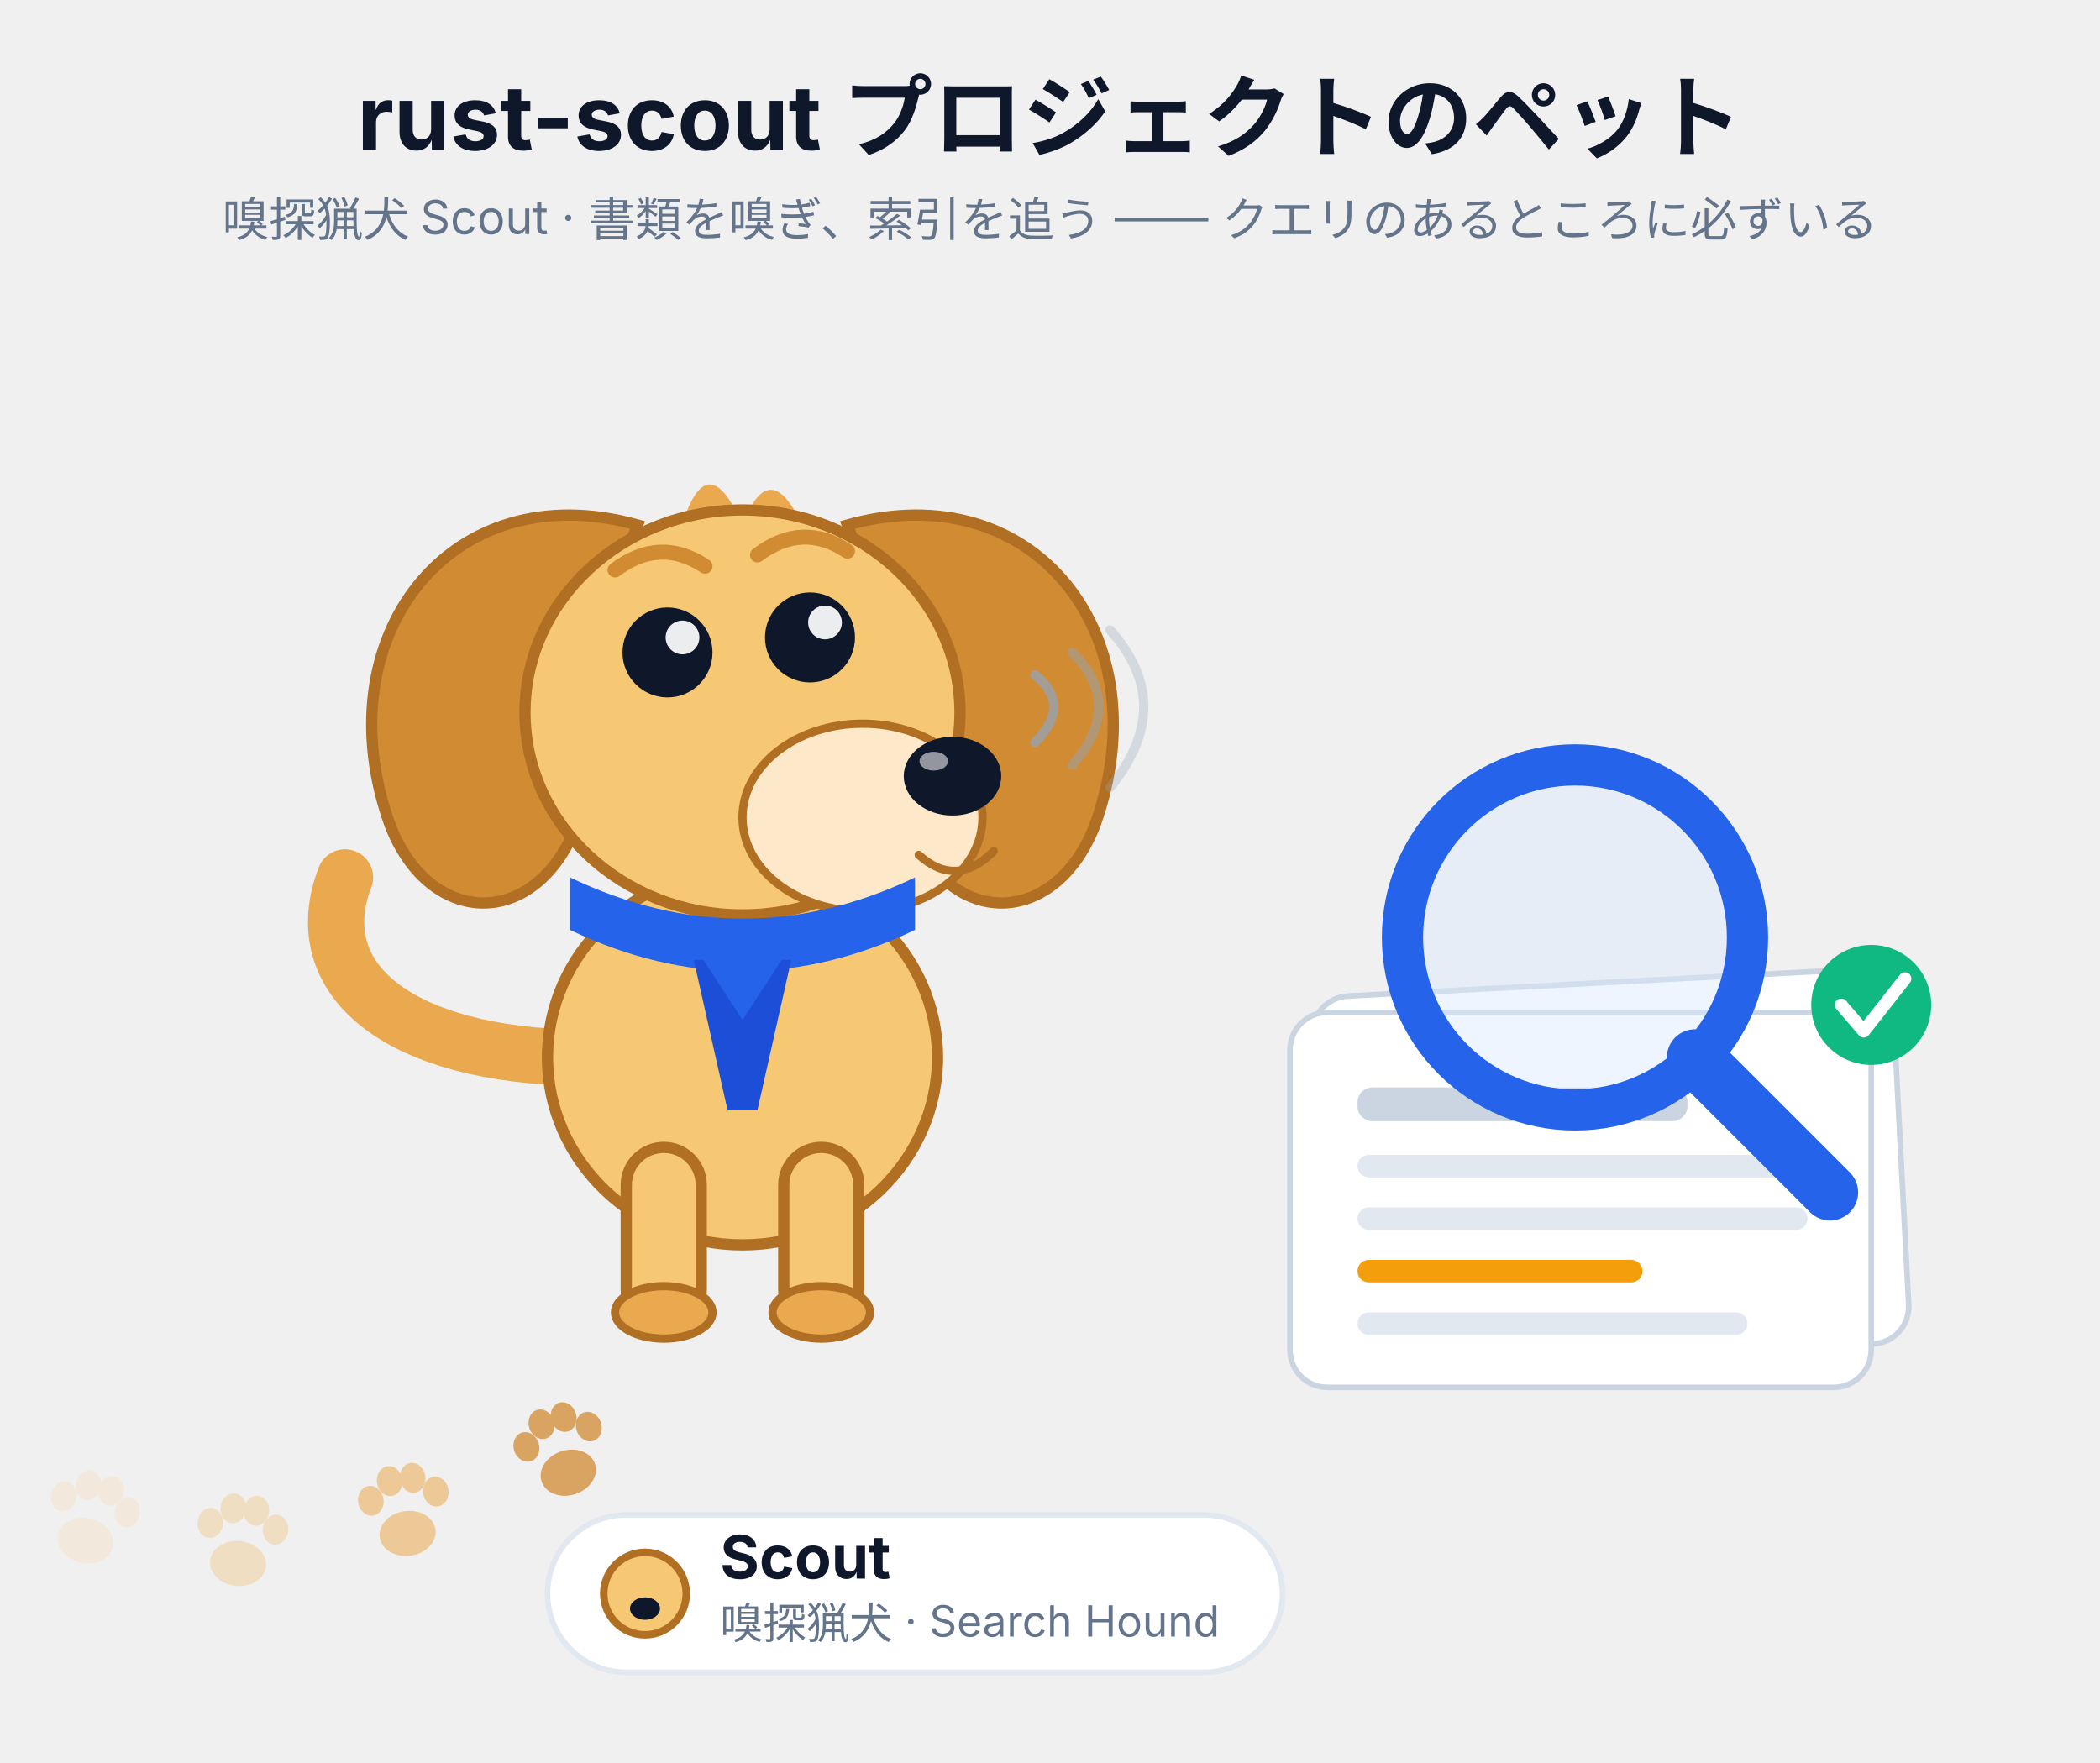
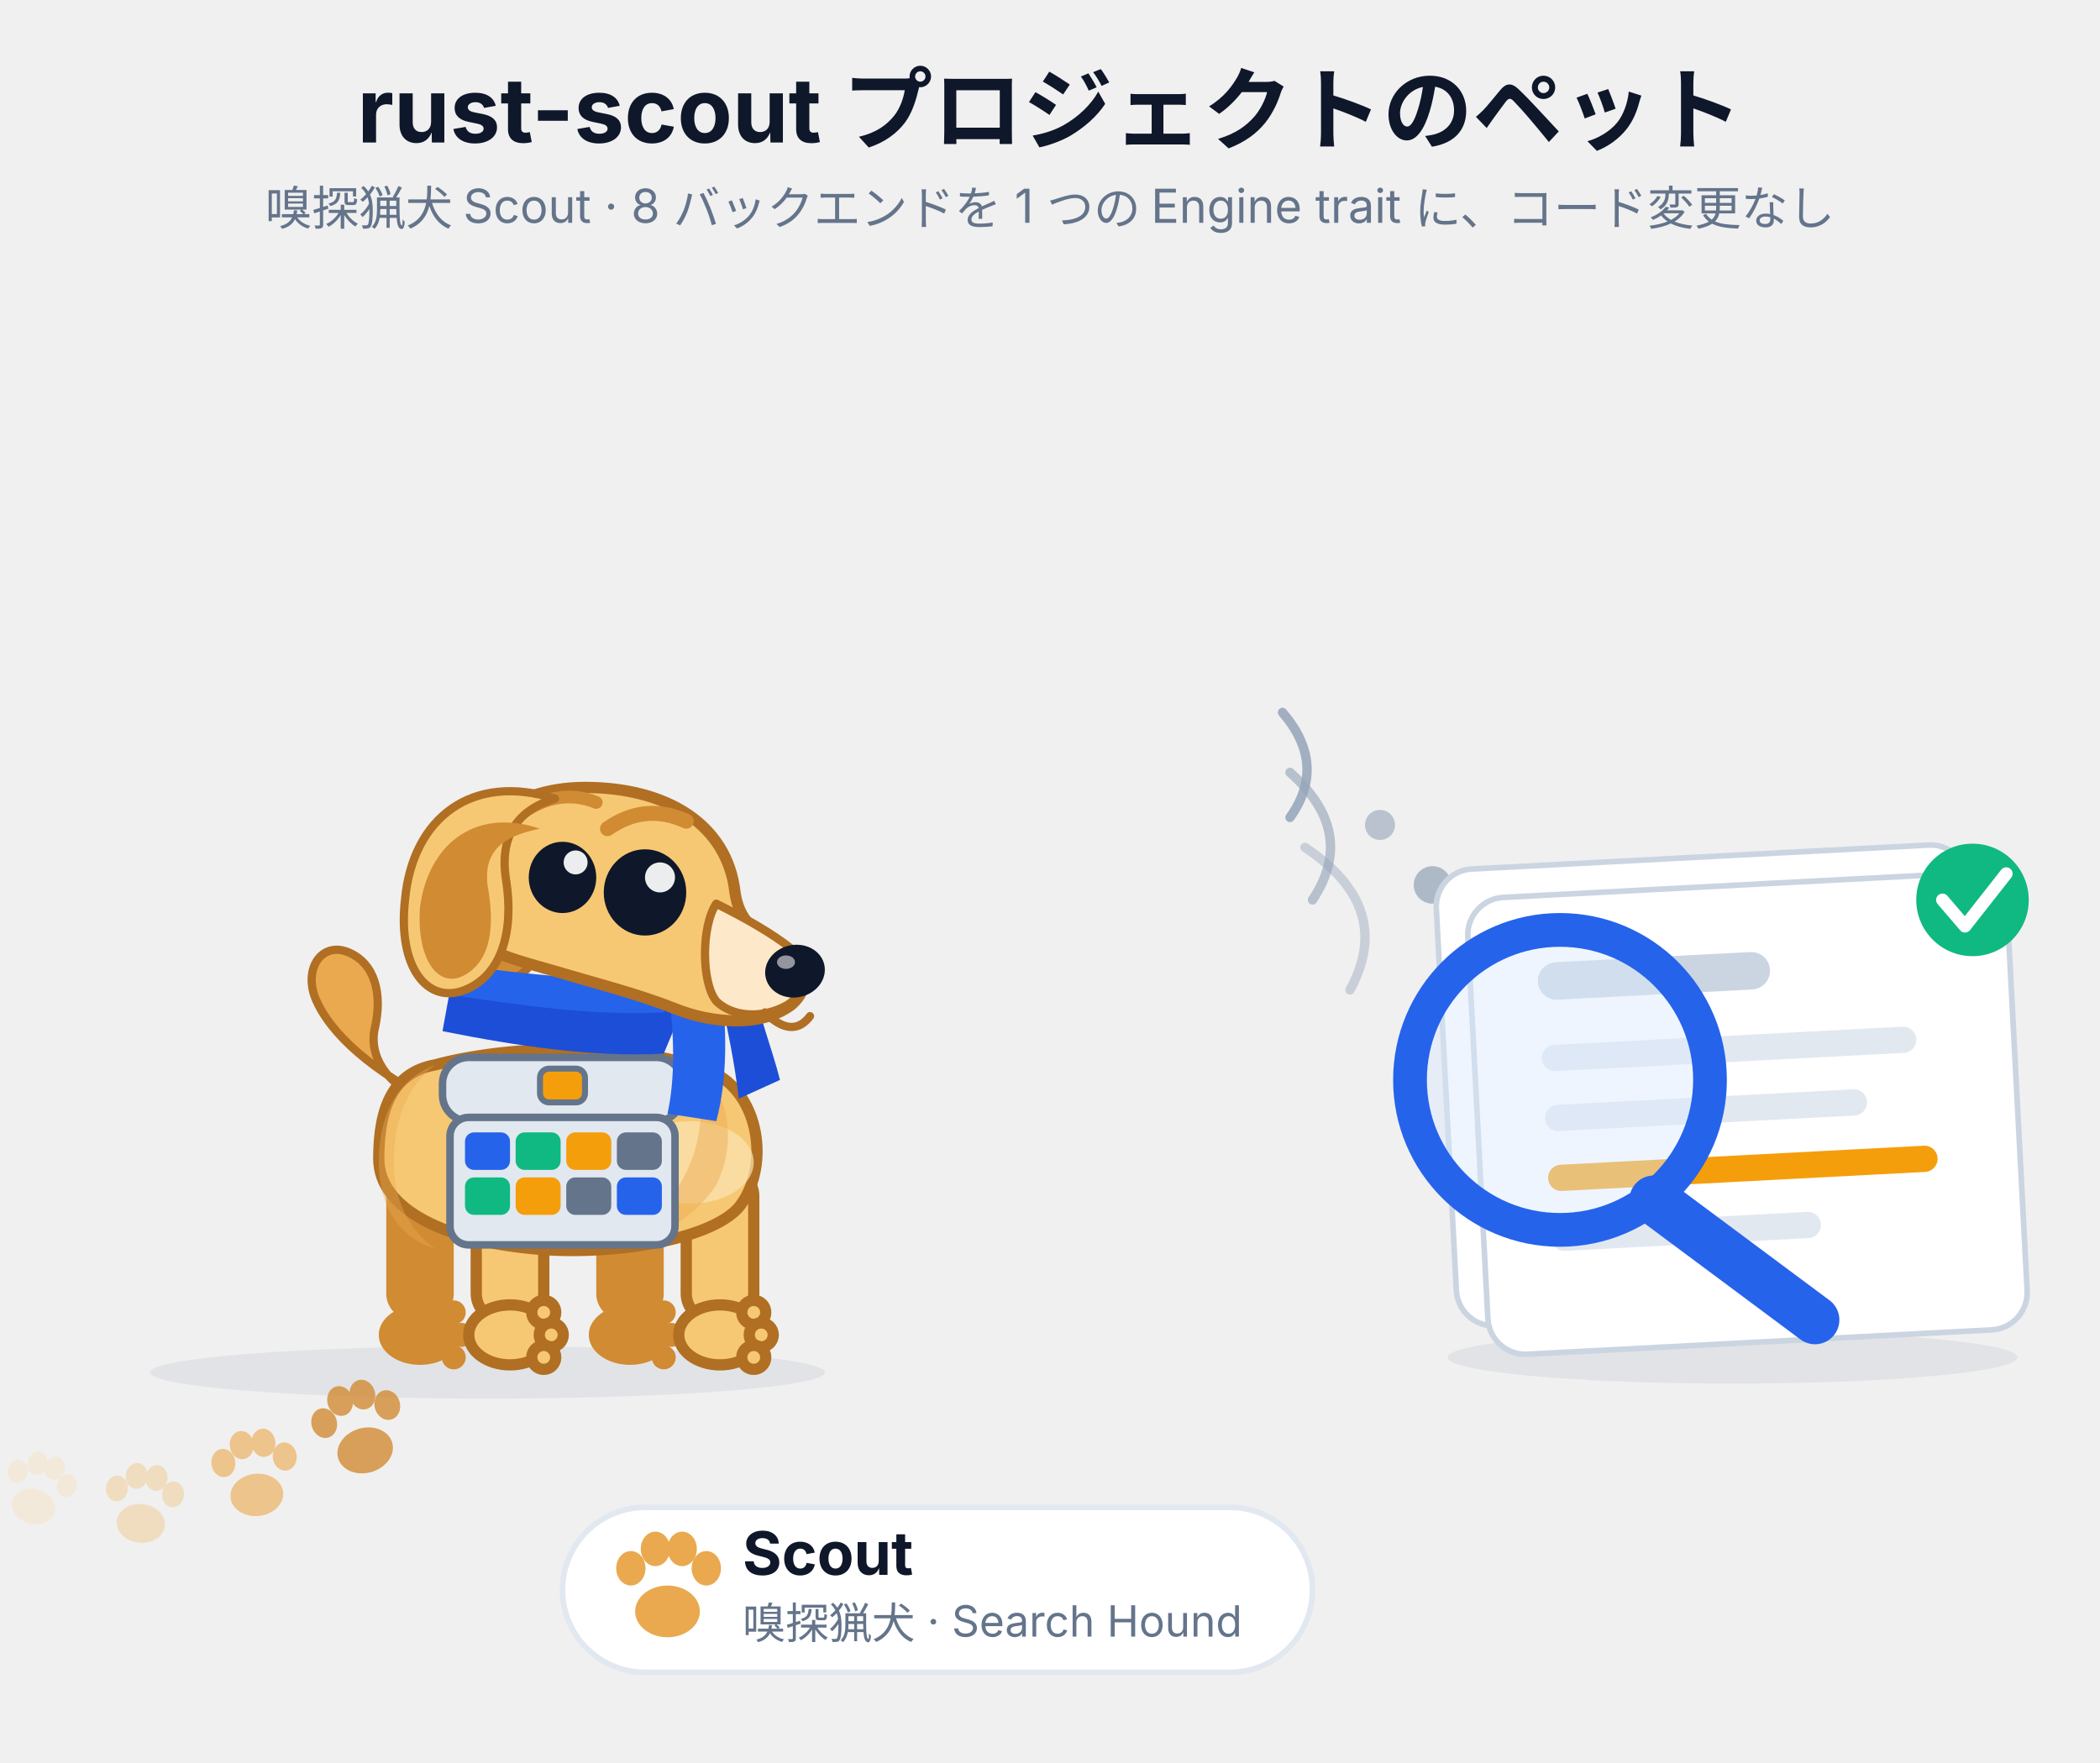
<svg xmlns="http://www.w3.org/2000/svg" viewBox="0 0 560 470" font-family="system-ui, -apple-system, 'Segoe UI', sans-serif" role="img" aria-labelledby="petTitle petDesc">
  <defs>
    <style>
      .title { font-size: 24px; font-weight: 700; fill: #0f172a; }
      .sub   { font-size: 12.5px; fill: #64748b; }
+ 
+       /* 猎犬配色：琥珀系（与架构图 data 层同源），不引入第二套色板 */
+       .fur   { fill: #f7c873; }
+       .fur-m { fill: #eaa94f; }
+       .fur-d { fill: #d18b33; }
+       .fur-l { fill: #fbe3b4; }
+       .muzzle{ fill: #fde9c9; }
+       .ink   { fill: #0f172a; }
+ 
+       /* 描边族：与填充类组合使用（s = 主轮廓，s2 = 次要轮廓） */
+       .s     { stroke: #b06f22; stroke-width: 3;   stroke-linejoin: round; stroke-linecap: round; }
+       .s2    { stroke: #b06f22; stroke-width: 2.2; stroke-linejoin: round; stroke-linecap: round; }
+ 
+       .scarf { fill: #2563eb; }
+       .scarf-d { fill: #1d4ed8; }
+ 
+       /* 侦察挎包：帆布色 + 石板灰轮廓，和猎犬的棕色描边区分开 */
+       .bag   { fill: #e2e8f0; stroke: #64748b; stroke-width: 2; stroke-linejoin: round; }
+       .flap  { fill: #cbd5e1; }
+       .strap { stroke: #64748b; stroke-width: 11; stroke-linecap: round; }
+ 
+       .paw   { fill: currentColor; }
+       .sniff { fill: none; stroke: #94a3b8; stroke-width: 2.5; stroke-linecap: round; }
+ 
      .card  { fill: #ffffff; stroke: #cbd5e1; stroke-width: 1.5; }
      .line  { fill: #e2e8f0; }
      .line-hi { fill: #f59e0b; }
      .head  { fill: #cbd5e1; }
-       /* 猟犬の配色：アンバー系（アーキテクチャ図の data 層の色を再利用）、サイト全体のパレットと同源を保つ */
-       .fur   { fill: #f7c873; }
-       .fur-m { fill: #eaa94f; }
-       .fur-d { fill: #d18b33; }
-       .muzzle{ fill: #fde9c9; }
-       .ink   { fill: #0f172a; }
-       .scarf { fill: #2563eb; }
-       .scarf-d { fill: #1d4ed8; }
      .glass { fill: #dbeafe; fill-opacity: 0.45; }
-       .rim   { fill: none; stroke: #2563eb; stroke-width: 11; }
-       .handle{ stroke: #2563eb; stroke-width: 15; stroke-linecap: round; }
-       .paw   { fill: currentColor; }
+       .rim   { fill: none; stroke: #2563eb; stroke-width: 9; }
+       .handle{ stroke: #2563eb; stroke-width: 13; stroke-linecap: round; }
      .badge { fill: #10b981; }
-       /* ストローク族：塗りクラスと組み合わせて使う */
-       .s     { stroke: #b06f22; stroke-width: 3; }
-       .s2    { stroke: #b06f22; stroke-width: 2.2; }
-       .brow  { fill: none; stroke: #d18b33; stroke-width: 4; stroke-linecap: round; }
-       .tail  { fill: none; stroke: #eaa94f; stroke-width: 15; stroke-linecap: round; }
-       .sniff { fill: none; stroke: #94a3b8; stroke-width: 2.5; stroke-linecap: round; }
+ 
      .name  { font-size: 16px; font-weight: 700; fill: #0f172a; }
      .role  { font-size: 11.5px; fill: #64748b; }
    </style>
    <g id="pawMark">
      <ellipse cx="0" cy="5" rx="7.5" ry="6" class="paw" />
      <ellipse cx="-8.5" cy="-5" rx="3.4" ry="4" class="paw" />
      <ellipse cx="-2.8" cy="-9.5" rx="3.4" ry="4" class="paw" />
      <ellipse cx="3.4" cy="-9.5" rx="3.4" ry="4" class="paw" />
      <ellipse cx="9" cy="-5" rx="3.4" ry="4" class="paw" />
    </g>
  </defs>
-   <text x="280" y="40" text-anchor="middle" class="title">rust-scout プロジェクトのペット</text>
-   <text x="280" y="63" text-anchor="middle" class="sub">嗅探猟犬 Scout · 書類を嗅ぎ、索引を追う —— クエリのあるところに必ずいる</text>
-   <use href="#pawMark" transform="translate(150,388) rotate(-18)" color="#d18b33" opacity="0.75" />
-   <use href="#pawMark" transform="translate(108,404) rotate(-8)" color="#eaa94f" opacity="0.55" />
-   <use href="#pawMark" transform="translate(64,412)  rotate(6)" color="#f0c37f" opacity="0.4" />
-   <use href="#pawMark" transform="translate(24,406)  rotate(14)" color="#f7d9a8" opacity="0.28" />
-   <g transform="translate(198,190)">
-     <path class="tail" d="M -48,92 C -94,90 -116,70 -106,44" />
-     <path class="fur-d s" d="M -28,-50 C -78,-64 -112,-20 -94,30 C -84,56 -58,58 -46,34 C -38,14 -40,-20 -28,-50 Z" />
-     <path class="fur-d s" d="M  28,-50 C  78,-64  112,-20  94,30 C  84,56  58,58  46,34 C  38,14  40,-20  28,-50 Z" />
-     <path class="fur-m" d="M -17,-47 Q -10,-73 0,-50 Q 8,-71 18,-45 Z" />
-     <ellipse cx="0" cy="92" rx="52" ry="50" class="fur s" />
-     <rect x="-31" y="116" width="20" height="48" rx="10" class="fur s" />
-     <rect x="11" y="116" width="20" height="48" rx="10" class="fur s" />
-     <ellipse cx="-21" cy="160" rx="13" ry="7" class="fur-m s2" />
-     <ellipse cx="21" cy="160" rx="13" ry="7" class="fur-m s2" />
-     <ellipse cx="0" cy="0" rx="58" ry="54" class="fur s" />
-     <ellipse cx="32" cy="28" rx="32" ry="25" class="muzzle s2" />
-     <ellipse cx="56" cy="17" rx="13" ry="10.5" class="ink" />
-     <ellipse cx="51" cy="13" rx="3.8" ry="2.5" fill="#ffffff" opacity="0.55" />
-     <path d="M 47,38 Q 57,47 67,37" fill="none" stroke="#b06f22" stroke-width="2.2" stroke-linecap="round" />
-     <circle cx="-20" cy="-16" r="12" class="ink" />
-     <circle cx="18" cy="-20" r="12" class="ink" />
-     <circle cx="-16" cy="-20" r="4.5" fill="#ffffff" opacity="0.92" />
-     <circle cx="22" cy="-24" r="4.5" fill="#ffffff" opacity="0.92" />
-     <path class="brow" d="M -34,-38 Q -22,-47 -10,-39" />
-     <path class="brow" d="M   4,-42 Q  16,-51  28,-43" />
-     <path class="scarf" d="M -46,44 Q 0,66 46,44 L 46,58 Q 0,80 -46,58 Z" />
-     <path class="scarf-d" d="M -13,66 L 13,66 L 4,106 L -4,106 Z" />
-     <path class="scarf" d="M -13,62 L 13,62 L 0,82 Z" />
-     <path class="sniff" opacity="0.75" d="M 78,-10 Q 88,-2 78,8" />
-     <path class="sniff" opacity="0.5" d="M 88,-16 Q 102,-2 88,14" />
-     <path class="sniff" opacity="0.3" d="M 98,-22 Q 116,-2 98,20" />
+   <text x="280" y="38" text-anchor="middle" class="title">rust-scout プロジェクトのペット</text>
+   <text x="280" y="60" text-anchor="middle" class="sub">嗅探猟犬 Scout · 8 バックエンドを 1 つの Engine trait に、コード変更なし</text>
+   <ellipse cx="130" cy="366" rx="90" ry="7" fill="#64748b" opacity="0.10" />
+   <ellipse cx="462" cy="362" rx="76" ry="7" fill="#64748b" opacity="0.10" />
+   <use href="#pawMark" transform="translate(96,382) rotate(-16) scale(1)" color="#d18b33" opacity="0.80" />
+   <use href="#pawMark" transform="translate(68,394) rotate(-6)  scale(0.94)" color="#eaa94f" opacity="0.62" />
+   <use href="#pawMark" transform="translate(38,402) rotate(6)   scale(0.86)" color="#f0c37f" opacity="0.44" />
+   <use href="#pawMark" transform="translate(10,398) rotate(16)  scale(0.78)" color="#f7d9a8" opacity="0.30" />
+   <path class="sniff" opacity="0.85" d="M 342,190 Q 354,204 344,218" />
+   <path class="sniff" opacity="0.62" d="M 344,206 Q 362,222 350,240" />
+   <path class="sniff" opacity="0.42" d="M 348,226 Q 372,242 360,264" />
+   <circle cx="368" cy="220" r="4.0" fill="#94a3b8" opacity="0.60" />
+   <circle cx="382" cy="236" r="5.0" fill="#94a3b8" opacity="0.72" />
+   <circle cx="394" cy="250" r="6.0" fill="#f0b048" opacity="0.80" />
+   <circle cx="406" cy="266" r="7.0" fill="#f59e0b" opacity="0.95" />
+   <g transform="rotate(-3 466 297)">
+     <rect x="386" y="228" width="142" height="122" rx="10" class="card" stroke="#e2e8f0" />
+     <rect x="394" y="236" width="144" height="122" rx="10" class="card" />
+     <rect x="412" y="254" width="62" height="10" rx="5" class="head" />
+     <rect x="412" y="276" width="100" height="7" rx="3.5" class="line" />
+     <rect x="412" y="292" width="86" height="7" rx="3.5" class="line" />
+     <rect x="412" y="308" width="104" height="7" rx="3.5" class="line-hi" />
+     <rect x="412" y="324" width="72" height="7" rx="3.5" class="line" />
  </g>
-   <g transform="rotate(-3 430 312)">
-     <rect x="352" y="262" width="155" height="100" rx="10" class="card" stroke="#e2e8f0" />
+   <circle cx="526" cy="240" r="15" class="badge" />
+   <path d="M 518,240 L 524,247 L 535,233" fill="none" stroke="#ffffff" stroke-width="3.4" stroke-linecap="round" stroke-linejoin="round" />
+   <circle cx="416" cy="288" r="40" class="glass" />
+   <path class="handle" d="M 441,320 L 484,352" />
+   <circle cx="416" cy="288" r="40" class="rim" />
+   <g transform="translate(150,364)">
+     <path class="fur-m s2" d="M -34,-70       C -50,-78 -62,-88 -66,-98       C -69,-106 -64,-113 -57,-110       C -50,-107 -48,-99 -50,-90       C -52,-82 -46,-73 -34,-70 Z" />
+     <g class="fur-d">
+       <rect x="-47" y="-52" width="18" height="40" rx="7" />
+       <ellipse cx="-38" cy="-8" rx="11" ry="8" />
+       <circle cx="-29" cy="-14" r="3.2" />
+       <circle cx="-27" cy="-8" r="3.2" />
+       <circle cx="-29" cy="-2" r="3.2" />
+       <rect x="9" y="-52" width="18" height="40" rx="7" />
+       <ellipse cx="18" cy="-8" rx="11" ry="8" />
+       <circle cx="27" cy="-14" r="3.2" />
+       <circle cx="29" cy="-8" r="3.2" />
+       <circle cx="27" cy="-2" r="3.2" />
+     </g>
+     <g class="fur s">
+       <rect x="-23" y="-52" width="18" height="40" rx="7" />
+       <ellipse cx="-14" cy="-8" rx="11" ry="8" />
+       <circle cx="-5" cy="-14" r="3.2" />
+       <circle cx="-3" cy="-8" r="3.2" />
+       <circle cx="-5" cy="-2" r="3.2" />
+       <rect x="33" y="-52" width="18" height="40" rx="7" />
+       <ellipse cx="42" cy="-8" rx="11" ry="8" />
+       <circle cx="51" cy="-14" r="3.2" />
+       <circle cx="53" cy="-8" r="3.2" />
+       <circle cx="51" cy="-2" r="3.2" />
+     </g>
+     <path class="fur s" d="M -34,-80       C -12,-86 24,-86 42,-77       C 53,-70 55,-52 47,-42       C 39,-33 12,-29 -8,-31       C -30,-33 -49,-41 -49,-55       C -49,-69 -45,-78 -34,-80 Z" />
+     <ellipse cx="34" cy="-54" rx="17" ry="11" class="fur-l" opacity="0.7" />
+     <path class="fur-m" opacity="0.45" d="M 38,-78 C 45,-70 46,-58 41,-48 C 35,-39 26,-34 16,-32 C 27,-40 34,-50 36,-60 C 38,-70 37,-75 34,-80 Z" />
+     <path class="fur-m" opacity="0.4" d="M -49,-54 C -49,-67 -44,-76 -34,-80 C -42,-74 -45,-64 -45,-54 C -45,-44 -41,-36 -34,-31 C -44,-34 -49,-43 -49,-54 Z" />
+     <rect x="-32" y="-82" width="64" height="17" rx="7" class="bag" />
+     <rect x="-6" y="-79" width="12" height="9" rx="2.4" fill="#f59e0b" stroke="#64748b" stroke-width="1.6" />
+     <rect x="-30" y="-66" width="60" height="34" rx="5" class="bag" />
+     <g>
+       <rect x="-26" y="-62" width="12" height="10" rx="2.4" fill="#2563eb" />
+       <rect x="-12.5" y="-62" width="12" height="10" rx="2.4" fill="#10b981" />
+       <rect x="1" y="-62" width="12" height="10" rx="2.4" fill="#f59e0b" />
+       <rect x="14.5" y="-62" width="12" height="10" rx="2.4" fill="#64748b" />
+       <rect x="-26" y="-50" width="12" height="10" rx="2.4" fill="#10b981" />
+       <rect x="-12.5" y="-50" width="12" height="10" rx="2.4" fill="#f59e0b" />
+       <rect x="1" y="-50" width="12" height="10" rx="2.4" fill="#64748b" />
+       <rect x="14.5" y="-50" width="12" height="10" rx="2.4" fill="#2563eb" />
+     </g>
+     <path class="fur-d s2" d="M 8,-147       C -10,-153 -25,-143 -27,-123       C -29,-107 -21,-99 -13,-103       C -5,-107 -3,-118 -5,-130       C -6,-139 -1,-144 8,-147 Z" />
+     <path class="scarf-d" d="M -30,-100 C -10,-96 12,-94 32,-95 L 27,-83 C 8,-82 -12,-85 -32,-89 Z" />
+     <path class="scarf" d="M -30,-107 C -10,-104 12,-102 30,-103 L 27,-94 C 8,-93 -12,-96 -32,-99 Z" />
+     <path class="scarf" d="M 28,-102 C 30,-88 30,-76 28,-67 L 41,-65 C 44,-76 44,-90 42,-104 Z" />
+     <path class="scarf-d" d="M 41,-103 C 44,-90 46,-80 47,-71 L 58,-76 C 56,-84 52,-94 50,-105 Z" />
+     <path class="scarf-d" d="M 26,-105 C 33,-100 41,-98 49,-100 C 45,-106 34,-109 26,-105 Z" />
+     <path class="fur s" d="M -26,-120       C -30,-142 -14,-154 6,-154       C 28,-154 44,-144 46,-126       C 47,-119 51,-115 58,-112       C 65,-109 67,-101 61,-96       C 53,-90 40,-91 30,-95       C 20,-99 8,-102 -2,-105       C -16,-109 -25,-111 -26,-120 Z" />
+     <path class="muzzle s2" d="M 41,-123       C 49,-119 56,-115 61,-111       C 66,-107 66,-100 60,-96       C 53,-92 45,-93 41,-97       C 37,-102 37,-117 41,-123 Z" />
+     <ellipse cx="62" cy="-105" rx="8" ry="7" class="ink" transform="rotate(-12 62 -105)" />
+     <ellipse cx="59.6" cy="-107.4" rx="2.4" ry="1.8" fill="#ffffff" opacity="0.55" />
+     <path d="M 54,-94 C 59,-89 63,-89 66,-93" fill="none" stroke="#b06f22" stroke-width="2.2" stroke-linecap="round" />
+     <ellipse cx="22" cy="-126" rx="11" ry="11.5" class="ink" />
+     <ellipse cx="0" cy="-130" rx="9" ry="9.5" class="ink" />
+     <circle cx="26" cy="-130" r="4" fill="#ffffff" opacity="0.92" />
+     <circle cx="3.5" cy="-134" r="3.2" fill="#ffffff" opacity="0.92" />
+     <path d="M 12,-143 Q 22,-150 33,-145" fill="none" stroke="#d18b33" stroke-width="4" stroke-linecap="round" />
+     <path d="M -11,-147 Q -1,-154 9,-150" fill="none" stroke="#d18b33" stroke-width="3.4" stroke-linecap="round" />
+     <path class="fur s2" d="M -2,-151       C -24,-158 -40,-146 -42,-124       C -44,-106 -36,-96 -26,-100       C -16,-104 -13,-116 -15,-129       C -17,-141 -12,-148 -2,-151 Z" />
+     <path class="fur-d" d="M -6,-143       C -24,-149 -36,-138 -38,-122       C -39,-108 -33,-100 -26,-104       C -19,-108 -18,-117 -20,-128       C -21,-137 -16,-141 -6,-143 Z" />
  </g>
-   <rect x="344" y="270" width="155" height="100" rx="10" class="card" />
-   <rect x="362" y="290" width="88" height="9" rx="4" class="head" />
-   <rect x="362" y="308" width="120" height="6" rx="3" class="line" />
-   <rect x="362" y="322" width="120" height="6" rx="3" class="line" />
-   <rect x="362" y="336" width="76" height="6" rx="3" class="line-hi" />
-   <rect x="362" y="350" width="104" height="6" rx="3" class="line" />
-   <circle cx="499" cy="268" r="16" class="badge" />
-   <path d="M 491,268 L 497,275 L 508,261" fill="none" stroke="#ffffff" stroke-width="3.4" stroke-linecap="round" stroke-linejoin="round" />
-   <circle cx="420" cy="250" r="46" class="glass" />
-   <path class="handle" d="M 452,282 L 488,318" />
-   <circle cx="420" cy="250" r="46" class="rim" />
-   <rect x="146" y="404" width="196" height="42" rx="21" fill="#ffffff" stroke="#e2e8f0" stroke-width="1.5" />
-   <circle cx="172" cy="425" r="11" class="fur" />
-   <circle cx="172" cy="425" r="11" fill="none" stroke="#b06f22" stroke-width="2" />
-   <ellipse cx="172" cy="429" rx="4" ry="3" class="ink" />
-   <text x="192" y="421" class="name">Scout</text>
-   <text x="192" y="437" class="role">嗅探猟犬 · Search Hound</text>
+   <rect x="150" y="402" width="200" height="44" rx="22" fill="#ffffff" stroke="#e2e8f0" stroke-width="1.5" />
+   <use href="#pawMark" transform="translate(178,424) scale(1.15)" color="#eaa94f" />
+   <text x="198" y="420" class="name">Scout</text>
+   <text x="198" y="437" class="role">嗅探猟犬 · Search Hound</text>
</svg>
